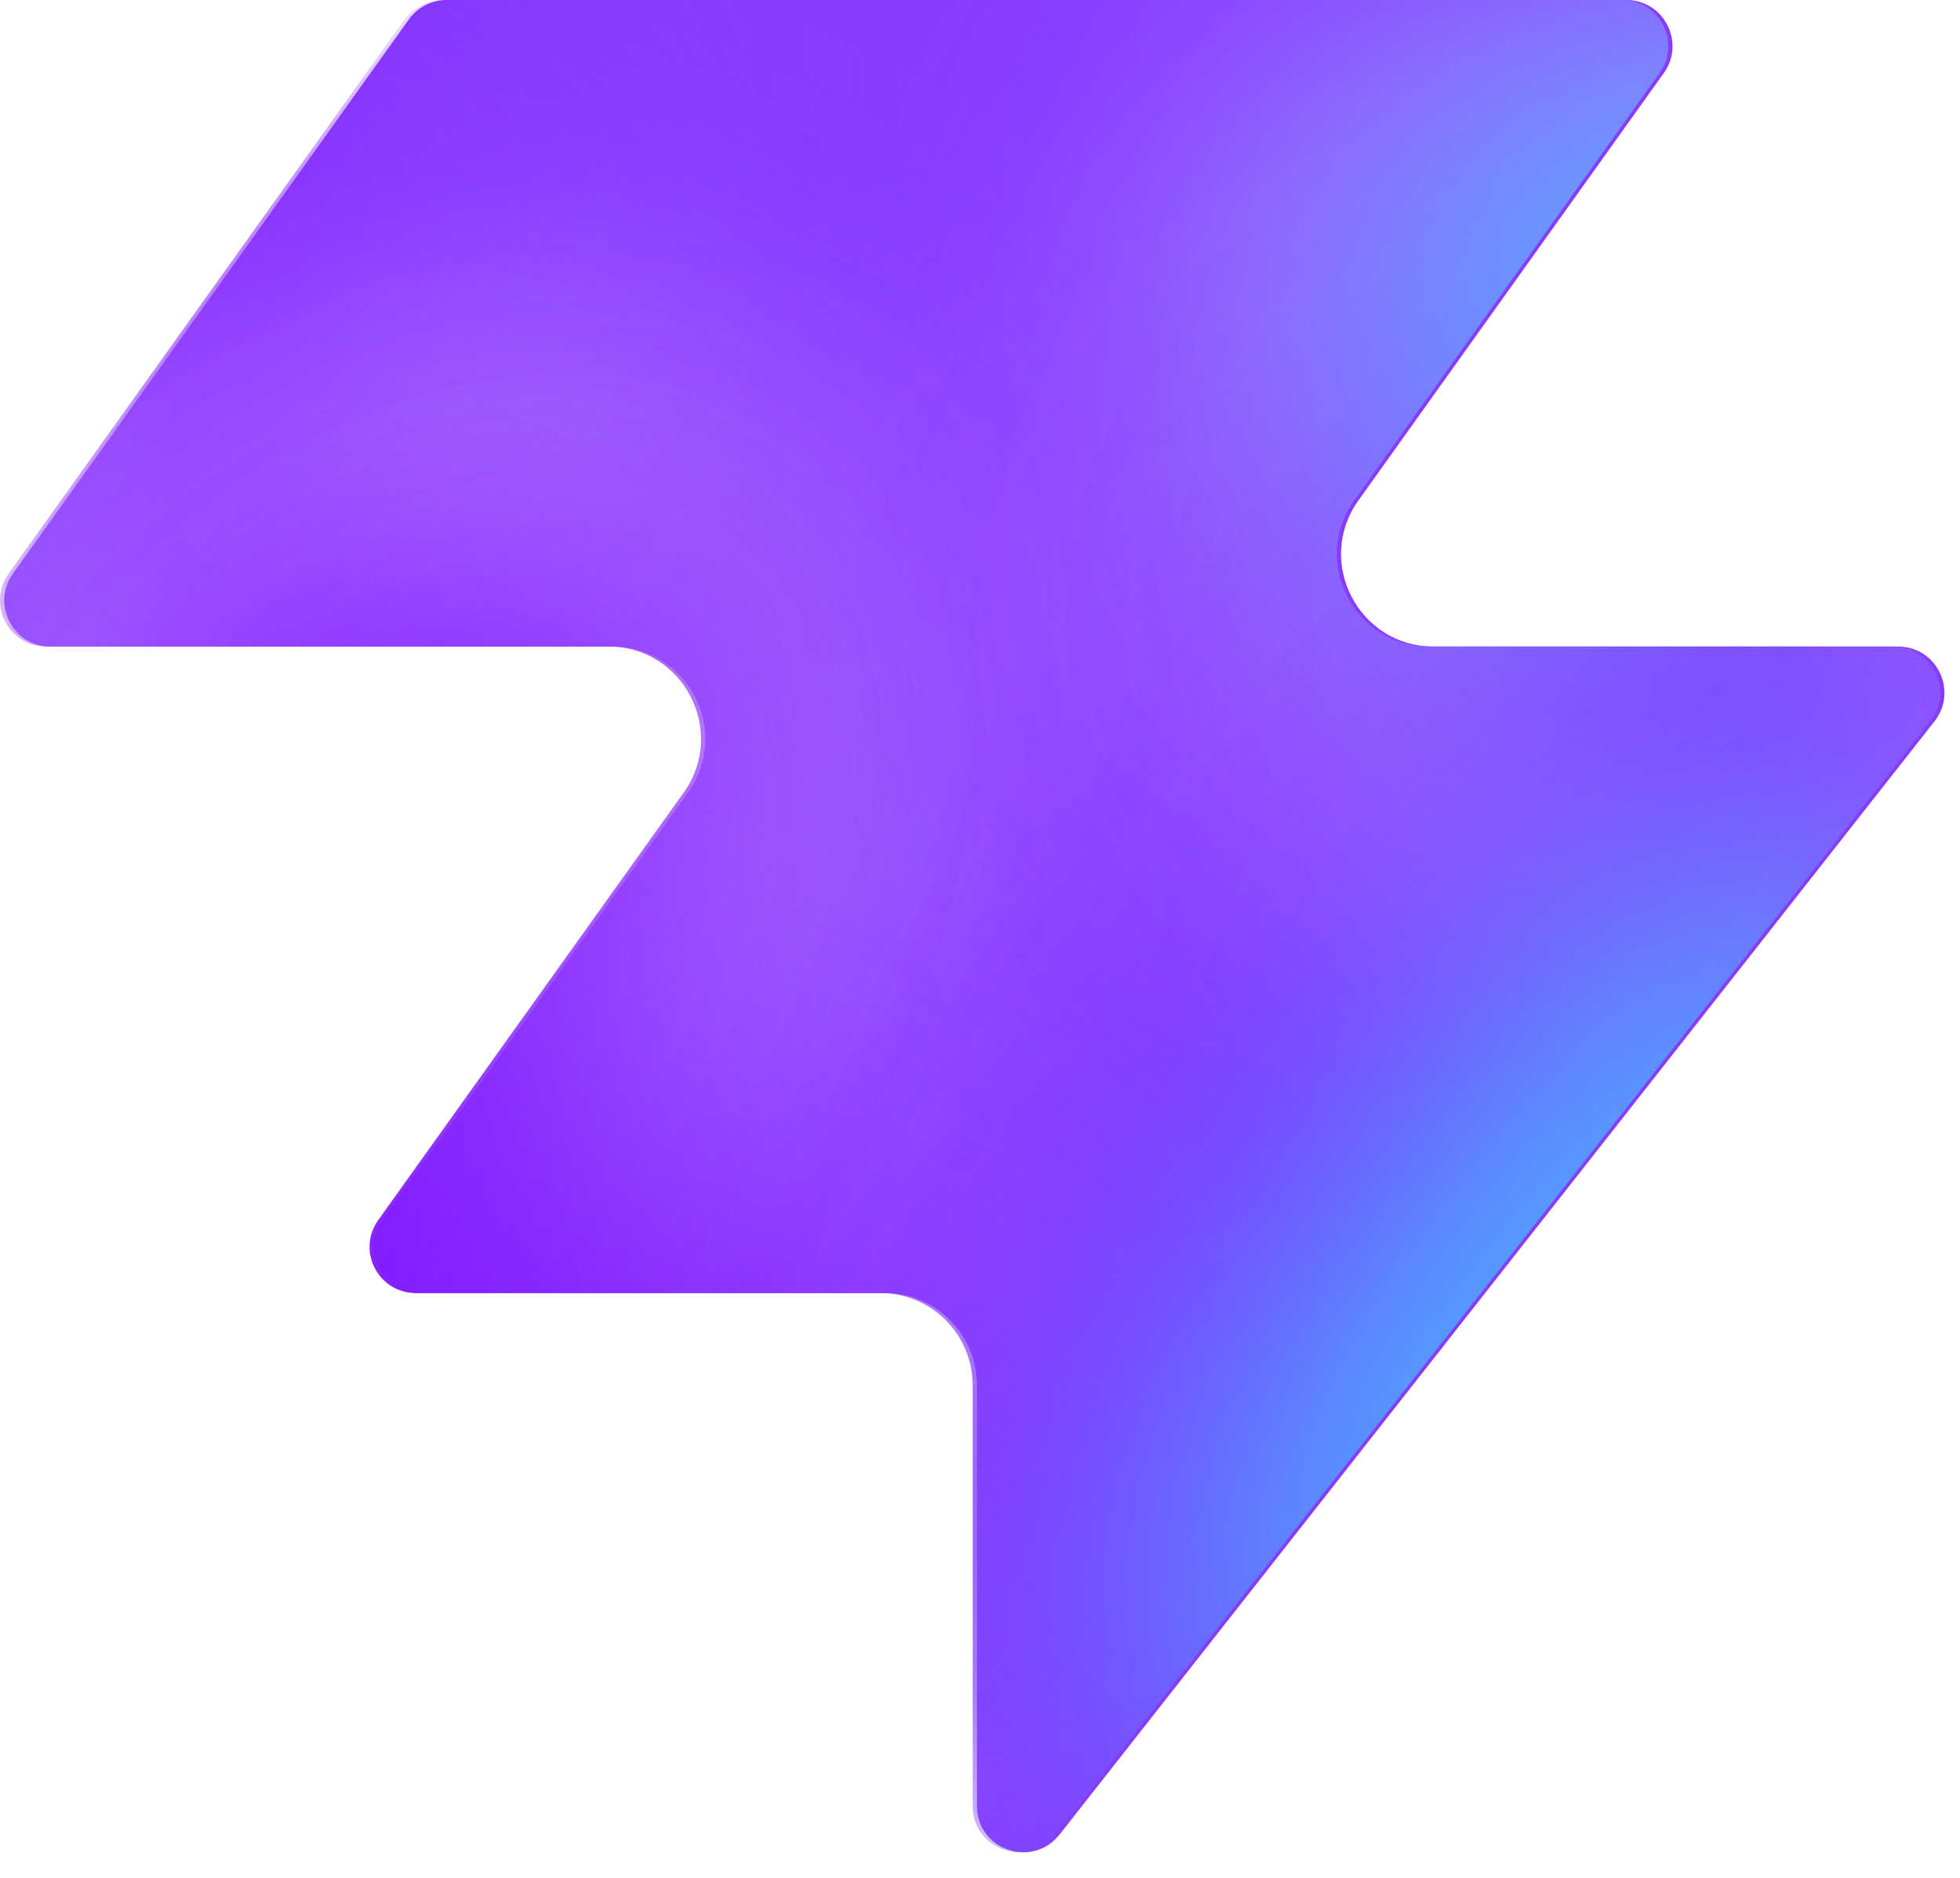
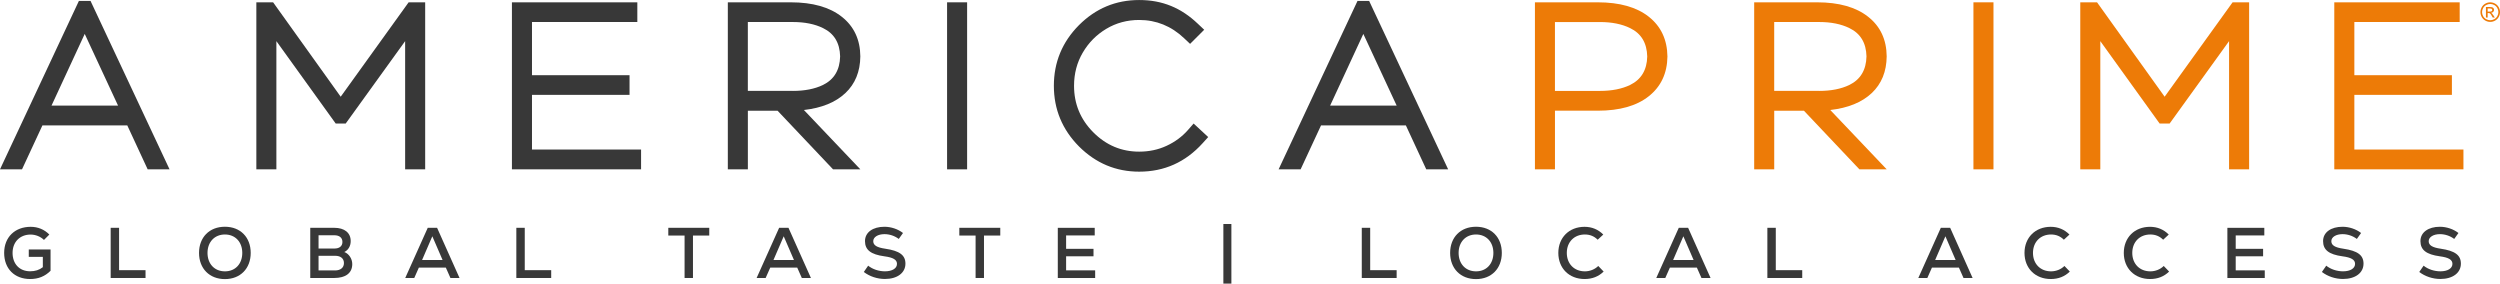
- <svg xmlns="http://www.w3.org/2000/svg" width="48" height="46" fill="none" viewBox="0 0 48 46">
-   <path fill="#863bff" d="M25.946 44.938c-.664.845-2.021.375-2.021-.698V33.937a2.26 2.26 0 0 0-2.262-2.262H10.287c-.92 0-1.456-1.04-.92-1.788l7.48-10.471c1.07-1.497 0-3.578-1.842-3.578H1.237c-.92 0-1.456-1.04-.92-1.788L10.013.474c.214-.297.556-.474.92-.474h28.894c.92 0 1.456 1.04.92 1.788l-7.48 10.471c-1.07 1.498 0 3.579 1.842 3.579h11.377c.943 0 1.473 1.088.89 1.83L25.947 44.94z" style="fill:#863bff;fill:color(display-p3 .525 .23 1);fill-opacity:1" />
-   <mask id="a" width="48" height="46" x="0" y="0" maskUnits="userSpaceOnUse" style="mask-type:alpha">
-     <path fill="#000" d="M25.842 44.938c-.664.844-2.021.375-2.021-.698V33.937a2.26 2.26 0 0 0-2.262-2.262H10.183c-.92 0-1.456-1.04-.92-1.788l7.48-10.471c1.07-1.498 0-3.579-1.842-3.579H1.133c-.92 0-1.456-1.04-.92-1.787L9.91.473c.214-.297.556-.474.92-.474h28.894c.92 0 1.456 1.04.92 1.788l-7.48 10.471c-1.07 1.498 0 3.578 1.842 3.578h11.377c.943 0 1.473 1.088.89 1.832L25.843 44.94z" style="fill:#000;fill-opacity:1" />
-   </mask>
-   <g mask="url(#a)">
-     <g filter="url(#b)">
-       <ellipse cx="5.508" cy="14.704" fill="#ede6ff" rx="5.508" ry="14.704" style="fill:#ede6ff;fill:color(display-p3 .927 .903 1);fill-opacity:1" transform="matrix(.00324 1 1 -.00324 -4.47 31.516)" />
+ <svg xmlns="http://www.w3.org/2000/svg" id="Layer_2" data-name="Layer 2" viewBox="0 0 1087.9 123.41">
+   <defs>
+     <style>
+       .cls-1 {
+         fill: #ed7b07;
+       }
+ 
+       .cls-2 {
+         fill: #383838;
+       }
+     </style>
+   </defs>
+   <g id="Layer_1-2" data-name="Layer 1">
+     <g>
+       <path class="cls-2" d="M73.79,73.69h-9.53l-8.87-19.12H18.46l-8.88,19.12H0L34.33.41h5.07l34.38,73.28ZM51.37,45.95l-14.5-31.19-14.45,31.19h28.96Z" />
+       <path class="cls-2" d="M185.02,73.69h-8.72V17.9l-25.86,35.85h-4.36l-25.81-35.85v55.78h-8.72V1.01h7.3l29.41,41.08L177.82,1.01h7.2v72.67Z" />
+       <path class="cls-2" d="M278.96,73.69h-56.19V1.01h54.57v8.57h-45.84v23.13h42.45v8.57h-42.45v23.78h47.47v8.62Z" />
+       <path class="cls-2" d="M374.38,73.69h-11.87l-24.14-25.51h-12.93v25.51h-8.72V1.01h27.39c9.5,0,16.9,2.1,22.21,6.29,5.31,4.19,8,9.94,8.06,17.24-.07,6.63-2.24,11.95-6.52,15.98-4.28,4.02-10.29,6.47-18.03,7.35l24.55,25.81ZM345.01,39.56c5.17,0,9.55-.86,13.13-2.59,4.83-2.37,7.32-6.51,7.45-12.43-.14-5.88-2.62-9.99-7.45-12.32-3.58-1.76-7.96-2.64-13.13-2.64h-19.58v29.97h19.58Z" />
+       <path class="cls-2" d="M420.85,73.69h-8.72V1.01h8.72v72.67Z" />
+       <path class="cls-2" d="M495.72,74.7c-10.11,0-18.83-3.65-26.17-10.95-7.3-7.37-10.95-16.18-10.95-26.42s3.63-19.03,10.9-26.37c7.3-7.3,16.04-10.95,26.22-10.95s18.32,3.45,25.56,10.35l2.74,2.59-6.14,6.14-2.64-2.49c-5.58-5.27-12.09-7.91-19.52-7.91-5.24,0-10.01,1.29-14.3,3.85-4.29,2.57-7.71,6.02-10.24,10.35-2.54,4.33-3.8,9.15-3.8,14.45,0,7.88,2.79,14.62,8.37,20.23,5.58,5.61,12.24,8.42,19.98,8.42,4.29,0,8.27-.84,11.92-2.54,3.65-1.69,6.74-3.97,9.28-6.85l2.49-2.84,6.34,5.88-2.43,2.69c-7.47,8.25-16.67,12.37-27.59,12.37Z" />
+       <path class="cls-2" d="M630.18,73.69h-9.53l-8.87-19.12h-36.92l-8.88,19.12h-9.58L590.73.41h5.07l34.38,73.28ZM607.77,45.95l-14.5-31.19-14.45,31.19h28.96Z" />
    </g>
-     <g filter="url(#c)">
-       <ellipse cx="10.399" cy="29.851" fill="#ede6ff" rx="10.399" ry="29.851" style="fill:#ede6ff;fill:color(display-p3 .927 .903 1);fill-opacity:1" transform="matrix(.00324 1 1 -.00324 -39.328 7.883)" />
-     </g>
-     <g filter="url(#d)">
-       <ellipse cx="5.508" cy="30.487" fill="#7e14ff" rx="5.508" ry="30.487" style="fill:#7e14ff;fill:color(display-p3 .492 .077 1);fill-opacity:1" transform="rotate(89.814 -25.913 -14.639)scale(1 -1)" />
-     </g>
-     <g filter="url(#e)">
-       <ellipse cx="5.508" cy="30.599" fill="#7e14ff" rx="5.508" ry="30.599" style="fill:#7e14ff;fill:color(display-p3 .492 .077 1);fill-opacity:1" transform="rotate(89.814 -32.644 -3.334)scale(1 -1)" />
-     </g>
-     <g filter="url(#f)">
-       <ellipse cx="5.508" cy="30.599" fill="#7e14ff" rx="5.508" ry="30.599" style="fill:#7e14ff;fill:color(display-p3 .492 .077 1);fill-opacity:1" transform="matrix(.00324 1 1 -.00324 -34.34 30.47)" />
-     </g>
-     <g filter="url(#g)">
-       <ellipse cx="14.072" cy="22.078" fill="#ede6ff" rx="14.072" ry="22.078" style="fill:#ede6ff;fill:color(display-p3 .927 .903 1);fill-opacity:1" transform="rotate(93.35 24.506 48.493)scale(-1 1)" />
-     </g>
-     <g filter="url(#h)">
-       <ellipse cx="3.47" cy="21.501" fill="#7e14ff" rx="3.47" ry="21.501" style="fill:#7e14ff;fill:color(display-p3 .492 .077 1);fill-opacity:1" transform="rotate(89.009 28.708 47.59)scale(-1 1)" />
-     </g>
-     <g filter="url(#i)">
-       <ellipse cx="3.47" cy="21.501" fill="#7e14ff" rx="3.47" ry="21.501" style="fill:#7e14ff;fill:color(display-p3 .492 .077 1);fill-opacity:1" transform="rotate(89.009 28.708 47.59)scale(-1 1)" />
-     </g>
-     <g filter="url(#j)">
-       <ellipse cx=".387" cy="8.972" fill="#7e14ff" rx="4.407" ry="29.108" style="fill:#7e14ff;fill:color(display-p3 .492 .077 1);fill-opacity:1" transform="rotate(39.51 .387 8.972)" />
-     </g>
-     <g filter="url(#k)">
-       <ellipse cx="47.523" cy="-6.092" fill="#7e14ff" rx="4.407" ry="29.108" style="fill:#7e14ff;fill:color(display-p3 .492 .077 1);fill-opacity:1" transform="rotate(37.892 47.523 -6.092)" />
-     </g>
-     <g filter="url(#l)">
-       <ellipse cx="41.412" cy="6.333" fill="#47bfff" rx="5.971" ry="9.665" style="fill:#47bfff;fill:color(display-p3 .28 .748 1);fill-opacity:1" transform="rotate(37.892 41.412 6.333)" />
-     </g>
-     <g filter="url(#m)">
-       <ellipse cx="-1.879" cy="38.332" fill="#7e14ff" rx="4.407" ry="29.108" style="fill:#7e14ff;fill:color(display-p3 .492 .077 1);fill-opacity:1" transform="rotate(37.892 -1.88 38.332)" />
-     </g>
-     <g filter="url(#n)">
-       <ellipse cx="-1.879" cy="38.332" fill="#7e14ff" rx="4.407" ry="29.108" style="fill:#7e14ff;fill:color(display-p3 .492 .077 1);fill-opacity:1" transform="rotate(37.892 -1.88 38.332)" />
-     </g>
-     <g filter="url(#o)">
-       <ellipse cx="35.651" cy="29.907" fill="#7e14ff" rx="4.407" ry="29.108" style="fill:#7e14ff;fill:color(display-p3 .492 .077 1);fill-opacity:1" transform="rotate(37.892 35.651 29.907)" />
-     </g>
-     <g filter="url(#p)">
-       <ellipse cx="38.418" cy="32.4" fill="#47bfff" rx="5.971" ry="15.297" style="fill:#47bfff;fill:color(display-p3 .28 .748 1);fill-opacity:1" transform="rotate(37.892 38.418 32.4)" />
+     <path class="cls-1" d="M676.66,73.69h-8.72V1.01h27.33c9.53,0,16.95,2.1,22.24,6.29,5.29,4.19,7.99,9.96,8.09,17.29-.1,7.3-2.8,13.06-8.09,17.27-5.29,4.21-12.7,6.31-22.24,6.31h-18.61v25.51ZM696.23,39.56c5.17,0,9.55-.86,13.13-2.59,4.83-2.37,7.32-6.49,7.45-12.37-.14-5.92-2.62-10.04-7.45-12.37-3.58-1.76-7.96-2.64-13.13-2.64h-19.58v29.97h19.58Z" />
+     <path class="cls-1" d="M821.01,73.69h-11.87l-24.14-25.51h-12.93v25.51h-8.72V1.01h27.39c9.5,0,16.9,2.1,22.21,6.29,5.31,4.19,8,9.94,8.06,17.24-.07,6.63-2.24,11.95-6.52,15.98-4.28,4.02-10.29,6.47-18.03,7.35l24.55,25.81ZM791.64,39.56c5.17,0,9.55-.86,13.13-2.59,4.83-2.37,7.32-6.51,7.45-12.43-.14-5.88-2.62-9.99-7.45-12.32-3.58-1.76-7.96-2.64-13.13-2.64h-19.58v29.97h19.58Z" />
+     <path class="cls-1" d="M867.48,73.69h-8.72V1.01h8.72v72.67Z" />
+     <path class="cls-1" d="M978.72,73.69h-8.72V17.9l-25.86,35.85h-4.36l-25.81-35.85v55.78h-8.72V1.01h7.3l29.41,41.08,29.57-41.08h7.2v72.67Z" />
+     <path class="cls-1" d="M1071.98,73.69h-56.19V1.01h54.57v8.57h-45.84v23.13h42.45v8.57h-42.45v23.78h47.47v8.62Z" />
+     <path class="cls-1" d="M1083.65,1.01c.71,0,1.41.18,2.09.55.68.37,1.21.89,1.59,1.57.38.68.57,1.39.57,2.14s-.19,1.44-.56,2.12-.9,1.2-1.57,1.58c-.67.37-1.38.56-2.12.56s-1.44-.19-2.12-.56-1.2-.9-1.58-1.58c-.38-.68-.56-1.38-.56-2.12s.19-1.45.57-2.14c.38-.68.91-1.21,1.59-1.57.68-.37,1.38-.55,2.09-.55ZM1083.65,1.72c-.6,0-1.18.15-1.75.46s-1.01.74-1.33,1.31c-.32.57-.48,1.16-.48,1.78s.16,1.2.47,1.76c.31.56.75,1,1.32,1.31.56.31,1.15.47,1.77.47s1.2-.16,1.77-.47c.56-.31,1-.75,1.31-1.31.31-.56.47-1.15.47-1.76s-.16-1.21-.48-1.78c-.32-.57-.76-1.01-1.33-1.31-.57-.31-1.15-.46-1.74-.46ZM1081.78,7.63V3.05h1.57c.54,0,.93.04,1.17.13.24.08.43.23.58.44s.21.43.21.67c0,.33-.12.63-.36.87-.24.25-.56.39-.95.42.16.07.29.15.39.24.18.18.41.48.68.91l.56.9h-.9l-.41-.72c-.32-.57-.58-.92-.77-1.07-.14-.11-.33-.16-.59-.16h-.43v1.95h-.74ZM1082.52,5.05h.9c.43,0,.72-.06.88-.19.16-.13.23-.3.23-.51,0-.14-.04-.26-.11-.36-.08-.11-.18-.19-.31-.24s-.38-.08-.74-.08h-.84v1.38Z" />
+     <g>
+       <path class="cls-2" d="M22,108.56v9.27c-2.43,2.43-5.3,3.59-8.89,3.59-6.8,0-11.3-4.49-11.3-11.36s4.71-11.36,11.55-11.36c3.12,0,5.96,1.16,8.11,3.37l-2.34,2.34c-1.47-1.47-3.68-2.34-5.8-2.34-4.65,0-7.86,3.21-7.86,7.99s3,7.99,7.65,7.99c2.18,0,3.96-.56,5.52-1.78v-4.49h-6.12v-3.21h9.49Z" />
+       <path class="cls-2" d="M48.17,99.13h3.65v18.44h11.51v3.4h-15.17v-21.84Z" />
+       <path class="cls-2" d="M86.61,110.06c0-6.8,4.52-11.39,11.26-11.39s11.23,4.59,11.23,11.39-4.52,11.39-11.23,11.39-11.26-4.59-11.26-11.39ZM105.43,110.06c0-4.77-3.06-8.02-7.55-8.02s-7.58,3.25-7.58,8.02,3.06,8.02,7.58,8.02,7.55-3.25,7.55-8.02Z" />
+       <path class="cls-2" d="M153.29,114.92c0,3.87-2.84,6.05-7.86,6.05h-10.42v-21.84h10.42c4.46,0,7.18,2.15,7.18,5.77,0,2.18-1.03,3.9-2.78,4.77,1.97.72,3.46,2.9,3.46,5.24ZM138.62,102.38v5.77h6.93c2.18,0,3.46-1.06,3.46-2.87s-1.31-2.9-3.46-2.9h-6.93ZM149.67,114.46c0-1.97-1.44-3.15-3.81-3.15h-7.24v6.37h7.21c2.37,0,3.84-1.22,3.84-3.21Z" />
+       <path class="cls-2" d="M194,116.45h-11.73l-2,4.52h-3.93l9.8-21.84h4.06l9.77,21.84h-3.96l-2-4.52ZM183.67,113.15h8.92l-4.46-10.33-4.46,10.33Z" />
+       <path class="cls-2" d="M224.7,99.13h3.65v18.44h11.51v3.4h-15.17v-21.84Z" />
+       <path class="cls-2" d="M308.63,102.5h-7.08v18.47h-3.65v-18.47h-7.08v-3.37h17.82v3.37Z" />
+       <path class="cls-2" d="M346.91,116.45h-11.73l-2,4.52h-3.93l9.8-21.84h4.06l9.77,21.84h-3.96l-2-4.52ZM336.58,113.15h8.92l-4.46-10.33-4.46,10.33Z" />
+       <path class="cls-2" d="M375.89,118.36l1.9-2.75c1.84,1.53,4.62,2.46,7.3,2.46,3.18,0,5.24-1.28,5.24-3.25,0-1.81-1.69-2.78-5.46-3.28-5.93-.81-8.46-2.78-8.46-6.62s3.46-6.24,8.46-6.24c2.9,0,5.87,1,8.08,2.71l-1.84,2.59c-1.81-1.37-4.06-2.09-6.21-2.09-2.87,0-4.9,1.28-4.9,3.06s1.56,2.75,5.24,3.28c6.18.91,8.77,2.78,8.77,6.49,0,4.03-3.56,6.68-8.92,6.68-3.31,0-6.65-1.09-9.21-3.06Z" />
+       <path class="cls-2" d="M435.27,102.5h-7.08v18.47h-3.65v-18.47h-7.08v-3.37h17.82v3.37Z" />
+       <path class="cls-2" d="M476.57,117.64v3.34h-16.26v-21.84h16.07v3.31h-12.45v5.83h11.92v3.25h-11.92v6.12h12.64Z" />
+       <path class="cls-2" d="M532.36,97.48h3.49v25.93h-3.49v-25.93Z" />
+       <path class="cls-2" d="M592.6,99.13h3.65v18.44h11.51v3.4h-15.17v-21.84Z" />
+       <path class="cls-2" d="M631.04,110.06c0-6.8,4.52-11.39,11.26-11.39s11.23,4.59,11.23,11.39-4.52,11.39-11.23,11.39-11.26-4.59-11.26-11.39ZM649.86,110.06c0-4.77-3.06-8.02-7.55-8.02s-7.58,3.25-7.58,8.02,3.06,8.02,7.58,8.02,7.55-3.25,7.55-8.02Z" />
+       <path class="cls-2" d="M678.12,110.06c0-6.68,4.71-11.36,11.42-11.36,3.18,0,5.96,1.16,8.14,3.37l-2.43,2.25c-1.5-1.5-3.34-2.28-5.58-2.28-4.65,0-7.86,3.28-7.86,8.02s3.21,8.02,7.86,8.02c2.18,0,4.31-.84,5.83-2.34l2.34,2.43c-2.18,2.15-4.96,3.25-8.27,3.25-6.77,0-11.45-4.68-11.45-11.36Z" />
+       <path class="cls-2" d="M738.4,116.45h-11.73l-2,4.52h-3.93l9.8-21.84h4.06l9.77,21.84h-3.96l-2-4.52ZM728.07,113.15h8.92l-4.46-10.33-4.46,10.33Z" />
+       <path class="cls-2" d="M769.1,99.13h3.65v18.44h11.51v3.4h-15.17v-21.84Z" />
+       <path class="cls-2" d="M852.43,116.45h-11.73l-2,4.52h-3.93l9.8-21.84h4.06l9.77,21.84h-3.96l-2-4.52ZM842.1,113.15h8.92l-4.46-10.33-4.46,10.33Z" />
+       <path class="cls-2" d="M880.98,110.06c0-6.68,4.71-11.36,11.42-11.36,3.18,0,5.96,1.16,8.14,3.37l-2.43,2.25c-1.5-1.5-3.34-2.28-5.58-2.28-4.65,0-7.86,3.28-7.86,8.02s3.21,8.02,7.86,8.02c2.18,0,4.31-.84,5.83-2.34l2.34,2.43c-2.18,2.15-4.96,3.25-8.27,3.25-6.77,0-11.45-4.68-11.45-11.36Z" />
+       <path class="cls-2" d="M924.19,110.06c0-6.68,4.71-11.36,11.42-11.36,3.18,0,5.96,1.16,8.14,3.37l-2.43,2.25c-1.5-1.5-3.34-2.28-5.58-2.28-4.65,0-7.86,3.28-7.86,8.02s3.21,8.02,7.86,8.02c2.18,0,4.31-.84,5.83-2.34l2.34,2.43c-2.18,2.15-4.96,3.25-8.27,3.25-6.77,0-11.45-4.68-11.45-11.36Z" />
+       <path class="cls-2" d="M985.53,117.64v3.34h-16.26v-21.84h16.07v3.31h-12.45v5.83h11.92v3.25h-11.92v6.12h12.64Z" />
+       <path class="cls-2" d="M1010.39,118.36l1.9-2.75c1.84,1.53,4.62,2.46,7.3,2.46,3.18,0,5.24-1.28,5.24-3.25,0-1.81-1.68-2.78-5.46-3.28-5.93-.81-8.46-2.78-8.46-6.62s3.46-6.24,8.46-6.24c2.9,0,5.87,1,8.08,2.71l-1.84,2.59c-1.81-1.37-4.06-2.09-6.21-2.09-2.87,0-4.9,1.28-4.9,3.06s1.56,2.75,5.24,3.28c6.18.91,8.77,2.78,8.77,6.49,0,4.03-3.56,6.68-8.92,6.68-3.31,0-6.65-1.09-9.21-3.06Z" />
+       <path class="cls-2" d="M1052.76,118.36l1.9-2.75c1.84,1.53,4.62,2.46,7.3,2.46,3.18,0,5.24-1.28,5.24-3.25,0-1.81-1.68-2.78-5.46-3.28-5.93-.81-8.46-2.78-8.46-6.62s3.46-6.24,8.46-6.24c2.9,0,5.87,1,8.08,2.71l-1.84,2.59c-1.81-1.37-4.06-2.09-6.21-2.09-2.87,0-4.9,1.28-4.9,3.06s1.56,2.75,5.24,3.28c6.18.91,8.77,2.78,8.77,6.49,0,4.03-3.56,6.68-8.92,6.68-3.31,0-6.65-1.09-9.21-3.06Z" />
    </g>
  </g>
-   <defs>
-     <filter id="b" width="60.045" height="41.654" x="-19.77" y="16.149" color-interpolation-filters="sRGB" filterUnits="userSpaceOnUse">
-       <feFlood flood-opacity="0" result="BackgroundImageFix" />
-       <feBlend in="SourceGraphic" in2="BackgroundImageFix" result="shape" />
-       <feGaussianBlur result="effect1_foregroundBlur_2002_17158" stdDeviation="7.659" />
-     </filter>
-     <filter id="c" width="90.34" height="51.437" x="-54.613" y="-7.533" color-interpolation-filters="sRGB" filterUnits="userSpaceOnUse">
-       <feFlood flood-opacity="0" result="BackgroundImageFix" />
-       <feBlend in="SourceGraphic" in2="BackgroundImageFix" result="shape" />
-       <feGaussianBlur result="effect1_foregroundBlur_2002_17158" stdDeviation="7.659" />
-     </filter>
-     <filter id="d" width="79.355" height="29.4" x="-49.64" y="2.03" color-interpolation-filters="sRGB" filterUnits="userSpaceOnUse">
-       <feFlood flood-opacity="0" result="BackgroundImageFix" />
-       <feBlend in="SourceGraphic" in2="BackgroundImageFix" result="shape" />
-       <feGaussianBlur result="effect1_foregroundBlur_2002_17158" stdDeviation="4.596" />
-     </filter>
-     <filter id="e" width="79.579" height="29.4" x="-45.045" y="20.029" color-interpolation-filters="sRGB" filterUnits="userSpaceOnUse">
-       <feFlood flood-opacity="0" result="BackgroundImageFix" />
-       <feBlend in="SourceGraphic" in2="BackgroundImageFix" result="shape" />
-       <feGaussianBlur result="effect1_foregroundBlur_2002_17158" stdDeviation="4.596" />
-     </filter>
-     <filter id="f" width="79.579" height="29.4" x="-43.513" y="21.178" color-interpolation-filters="sRGB" filterUnits="userSpaceOnUse">
-       <feFlood flood-opacity="0" result="BackgroundImageFix" />
-       <feBlend in="SourceGraphic" in2="BackgroundImageFix" result="shape" />
-       <feGaussianBlur result="effect1_foregroundBlur_2002_17158" stdDeviation="4.596" />
-     </filter>
-     <filter id="g" width="74.749" height="58.852" x="15.756" y="-17.901" color-interpolation-filters="sRGB" filterUnits="userSpaceOnUse">
-       <feFlood flood-opacity="0" result="BackgroundImageFix" />
-       <feBlend in="SourceGraphic" in2="BackgroundImageFix" result="shape" />
-       <feGaussianBlur result="effect1_foregroundBlur_2002_17158" stdDeviation="7.659" />
-     </filter>
-     <filter id="h" width="61.377" height="25.362" x="23.548" y="2.284" color-interpolation-filters="sRGB" filterUnits="userSpaceOnUse">
-       <feFlood flood-opacity="0" result="BackgroundImageFix" />
-       <feBlend in="SourceGraphic" in2="BackgroundImageFix" result="shape" />
-       <feGaussianBlur result="effect1_foregroundBlur_2002_17158" stdDeviation="4.596" />
-     </filter>
-     <filter id="i" width="61.377" height="25.362" x="23.548" y="2.284" color-interpolation-filters="sRGB" filterUnits="userSpaceOnUse">
-       <feFlood flood-opacity="0" result="BackgroundImageFix" />
-       <feBlend in="SourceGraphic" in2="BackgroundImageFix" result="shape" />
-       <feGaussianBlur result="effect1_foregroundBlur_2002_17158" stdDeviation="4.596" />
-     </filter>
-     <filter id="j" width="56.045" height="63.649" x="-27.636" y="-22.853" color-interpolation-filters="sRGB" filterUnits="userSpaceOnUse">
-       <feFlood flood-opacity="0" result="BackgroundImageFix" />
-       <feBlend in="SourceGraphic" in2="BackgroundImageFix" result="shape" />
-       <feGaussianBlur result="effect1_foregroundBlur_2002_17158" stdDeviation="4.596" />
-     </filter>
-     <filter id="k" width="54.814" height="64.646" x="20.116" y="-38.415" color-interpolation-filters="sRGB" filterUnits="userSpaceOnUse">
-       <feFlood flood-opacity="0" result="BackgroundImageFix" />
-       <feBlend in="SourceGraphic" in2="BackgroundImageFix" result="shape" />
-       <feGaussianBlur result="effect1_foregroundBlur_2002_17158" stdDeviation="4.596" />
-     </filter>
-     <filter id="l" width="33.541" height="35.313" x="24.641" y="-11.323" color-interpolation-filters="sRGB" filterUnits="userSpaceOnUse">
-       <feFlood flood-opacity="0" result="BackgroundImageFix" />
-       <feBlend in="SourceGraphic" in2="BackgroundImageFix" result="shape" />
-       <feGaussianBlur result="effect1_foregroundBlur_2002_17158" stdDeviation="4.596" />
-     </filter>
-     <filter id="m" width="54.814" height="64.646" x="-29.286" y="6.009" color-interpolation-filters="sRGB" filterUnits="userSpaceOnUse">
-       <feFlood flood-opacity="0" result="BackgroundImageFix" />
-       <feBlend in="SourceGraphic" in2="BackgroundImageFix" result="shape" />
-       <feGaussianBlur result="effect1_foregroundBlur_2002_17158" stdDeviation="4.596" />
-     </filter>
-     <filter id="n" width="54.814" height="64.646" x="-29.286" y="6.009" color-interpolation-filters="sRGB" filterUnits="userSpaceOnUse">
-       <feFlood flood-opacity="0" result="BackgroundImageFix" />
-       <feBlend in="SourceGraphic" in2="BackgroundImageFix" result="shape" />
-       <feGaussianBlur result="effect1_foregroundBlur_2002_17158" stdDeviation="4.596" />
-     </filter>
-     <filter id="o" width="54.814" height="64.646" x="8.244" y="-2.416" color-interpolation-filters="sRGB" filterUnits="userSpaceOnUse">
-       <feFlood flood-opacity="0" result="BackgroundImageFix" />
-       <feBlend in="SourceGraphic" in2="BackgroundImageFix" result="shape" />
-       <feGaussianBlur result="effect1_foregroundBlur_2002_17158" stdDeviation="4.596" />
-     </filter>
-     <filter id="p" width="39.409" height="43.623" x="18.713" y="10.588" color-interpolation-filters="sRGB" filterUnits="userSpaceOnUse">
-       <feFlood flood-opacity="0" result="BackgroundImageFix" />
-       <feBlend in="SourceGraphic" in2="BackgroundImageFix" result="shape" />
-       <feGaussianBlur result="effect1_foregroundBlur_2002_17158" stdDeviation="4.596" />
-     </filter>
-   </defs>
</svg>
